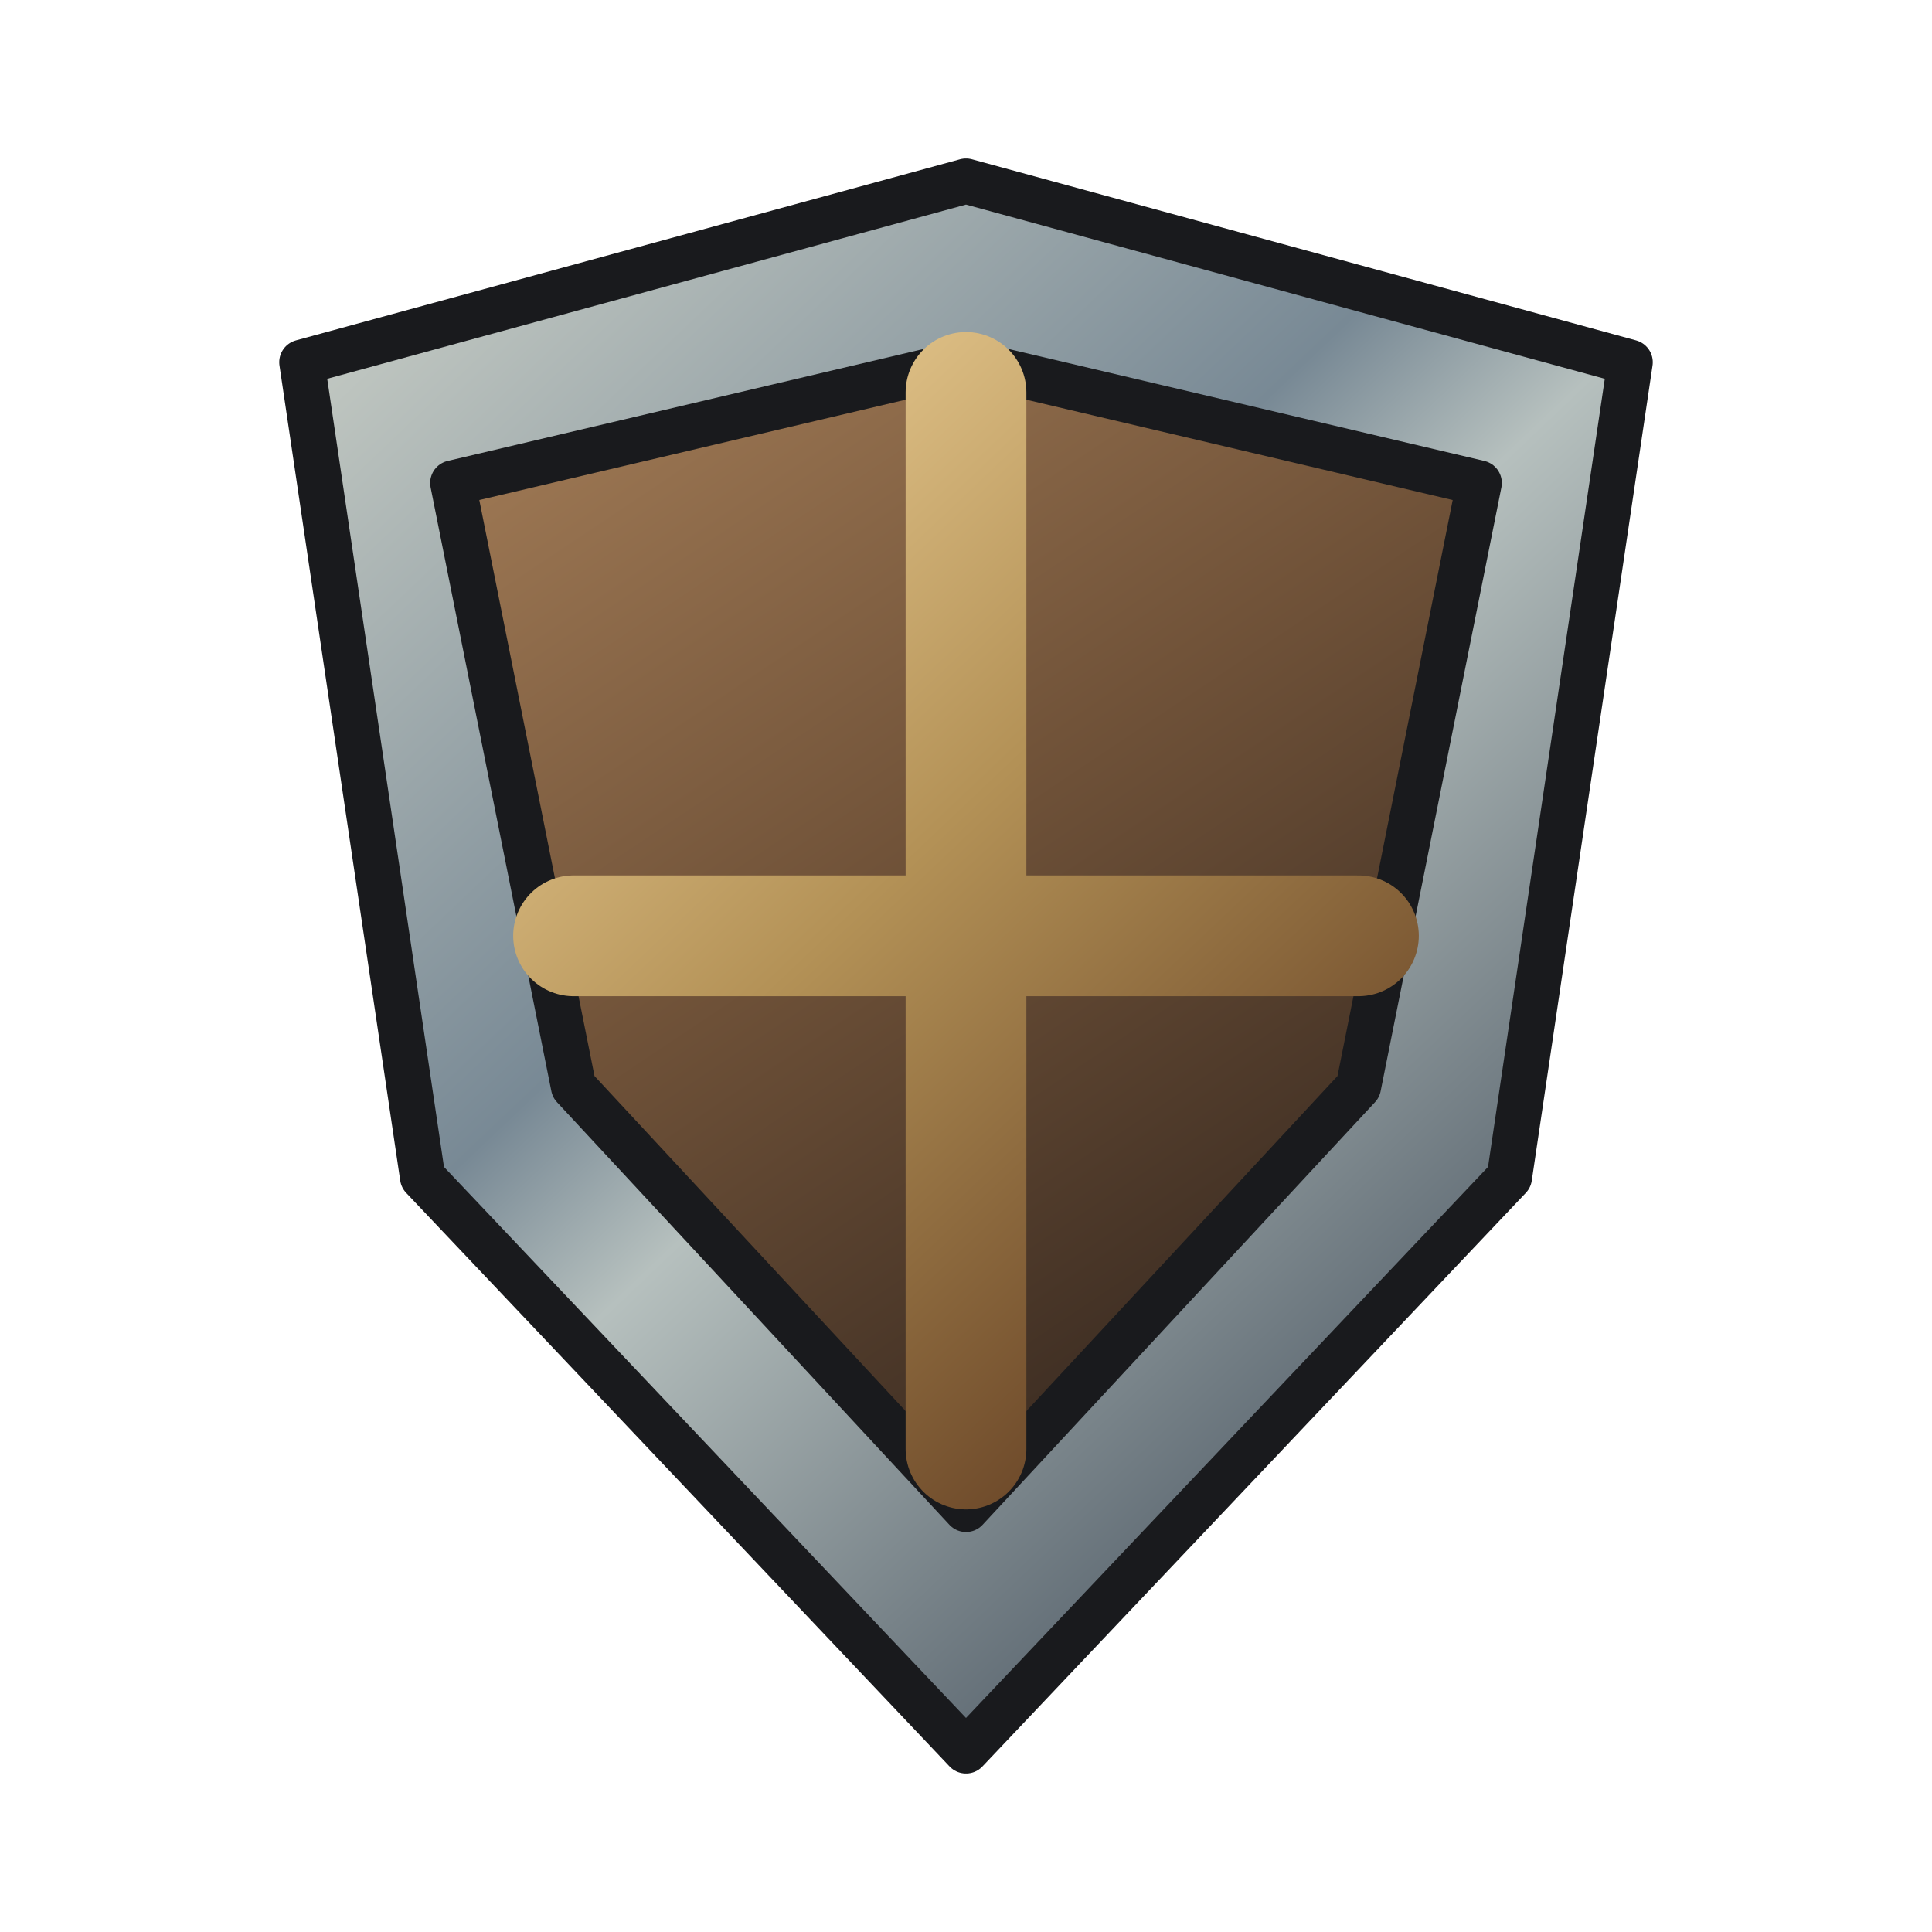
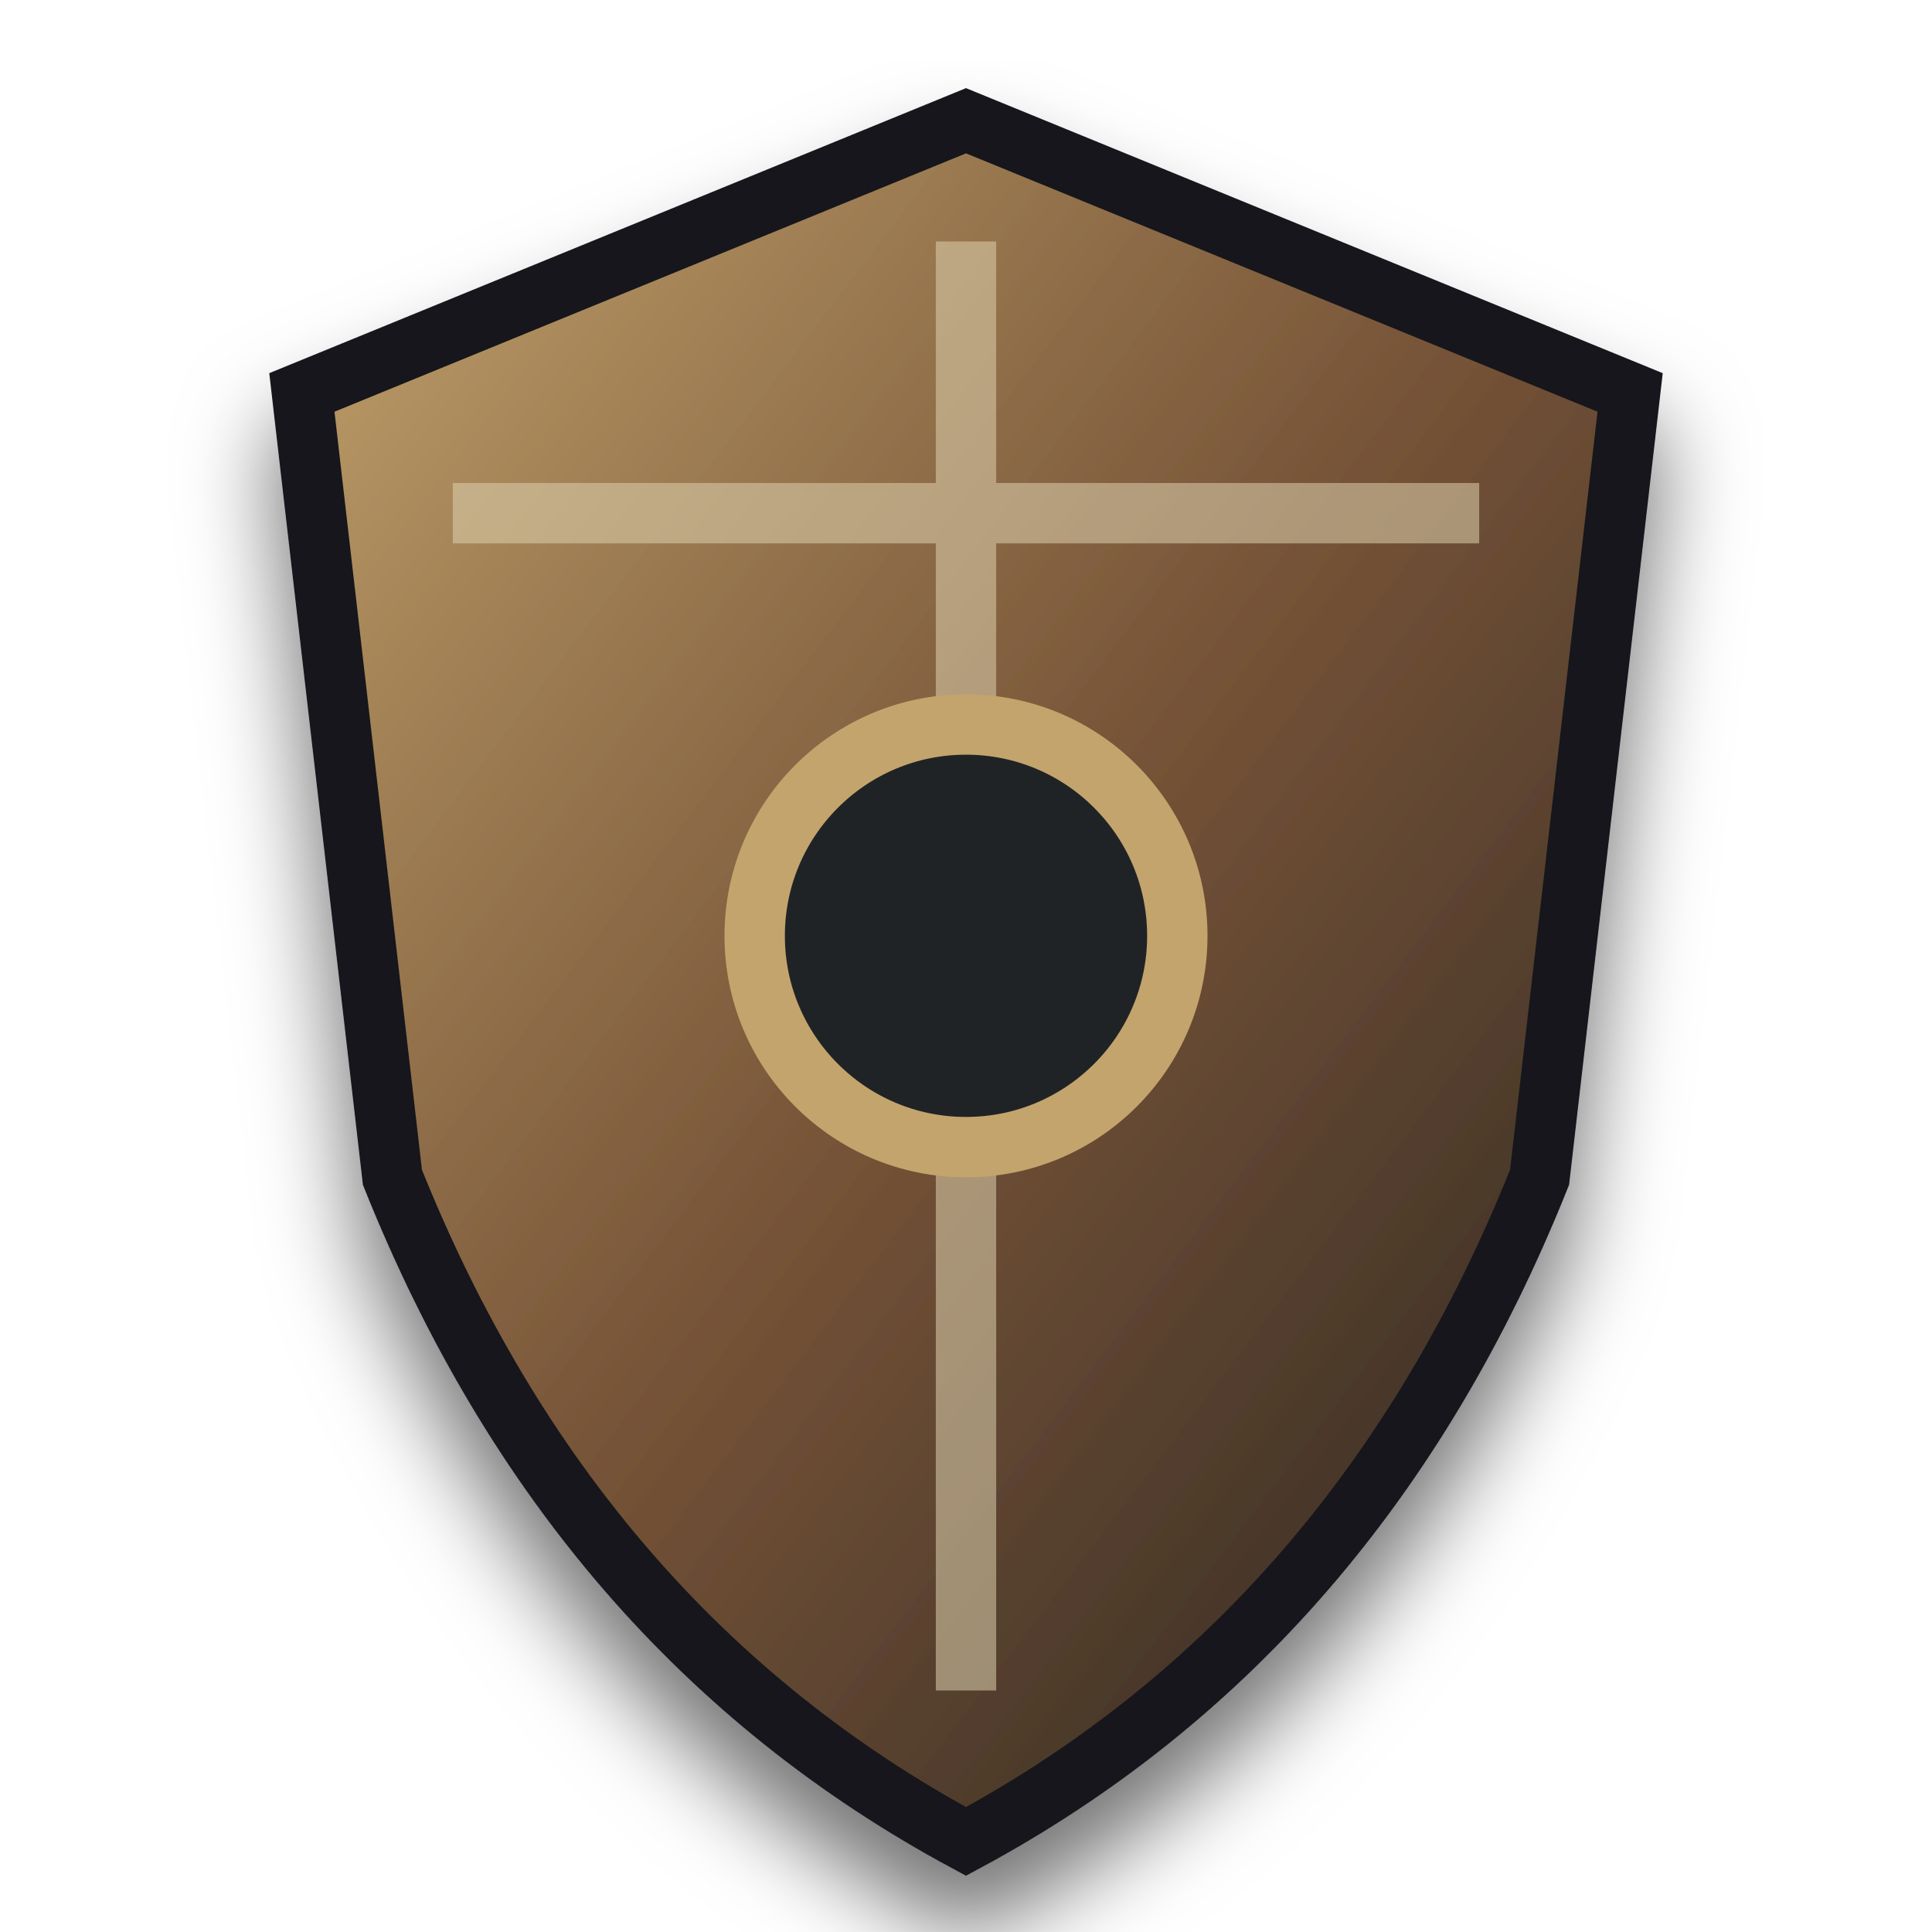
<svg xmlns="http://www.w3.org/2000/svg" viewBox="0 0 64 64" role="img">
  <defs>
-     <linearGradient id="metal" x2=".8" y2="1">
-       <stop stop-color="#d1d5cb" />
-       <stop offset=".44" stop-color="#788995" />
-       <stop offset=".55" stop-color="#b6c0be" />
-       <stop offset="1" stop-color="#394553" />
+     <linearGradient id="g" x2="1" y2="1">
+       <stop stop-color="#c3a46d" />
+       <stop offset=".5" stop-color="#765337" />
+       <stop offset="1" stop-color="#252220" />
    </linearGradient>
-     <linearGradient id="gold" x2=".7" y2="1">
-       <stop stop-color="#f0d39a" />
-       <stop offset=".5" stop-color="#b39156" />
-       <stop offset="1" stop-color="#6a4628" />
-     </linearGradient>
-     <linearGradient id="leather" x2=".6" y2="1">
-       <stop stop-color="#a57e58" />
-       <stop offset=".5" stop-color="#715339" />
-       <stop offset="1" stop-color="#372920" />
-     </linearGradient>
-     <linearGradient id="cloth" x2="1" y2="1">
-       <stop stop-color="#88b786" />
-       <stop offset="1" stop-color="#252b30" />
-     </linearGradient>
-     <linearGradient id="gem" x2="1" y2="1">
-       <stop stop-color="#eff2d8" />
-       <stop offset=".3" stop-color="#88b786" />
-       <stop offset="1" stop-color="#243e43" />
-     </linearGradient>
-     <linearGradient id="bone" x2="1" y2="1">
-       <stop stop-color="#f0e2ba" />
-       <stop offset="1" stop-color="#958363" />
-     </linearGradient>
-     <linearGradient id="leaf" x2="1" y2="1">
-       <stop stop-color="#a4b47c" />
-       <stop offset="1" stop-color="#3d5540" />
-     </linearGradient>
+     <filter id="sh">
+       <feDropShadow dx="0" dy="2" stdDeviation="1.5" flood-color="#000" flood-opacity=".55" />
+     </filter>
  </defs>
-   <g fill="url(#metal)" stroke="#191a1d" stroke-width="1.5" stroke-linejoin="round" stroke-linecap="round">
-     <path d="M10 12 32 6 54 12 50 39 32 58 14 39Z" />
-     <path d="M15 16 32 12 49 16 45 36 32 50 19 36Z" fill="url(#leather)" />
-     <path d="M32 13v35M19 31h26" stroke="url(#gold)" stroke-width="4" />
-   </g>
+   <path d="M32 4 54 13 51 39 Q45 54 32 61 Q19 54 13 39 L10 13Z" fill="url(#g)" stroke="#17191b" stroke-width="2" filter="url(#sh)" />
+   <path d="M32 8V56M15 17H49" stroke="#ddd0ad" stroke-width="2" opacity=".55" />
+   <circle cx="32" cy="31" r="7" fill="#202326" stroke="#c3a46d" stroke-width="2" />
</svg>
